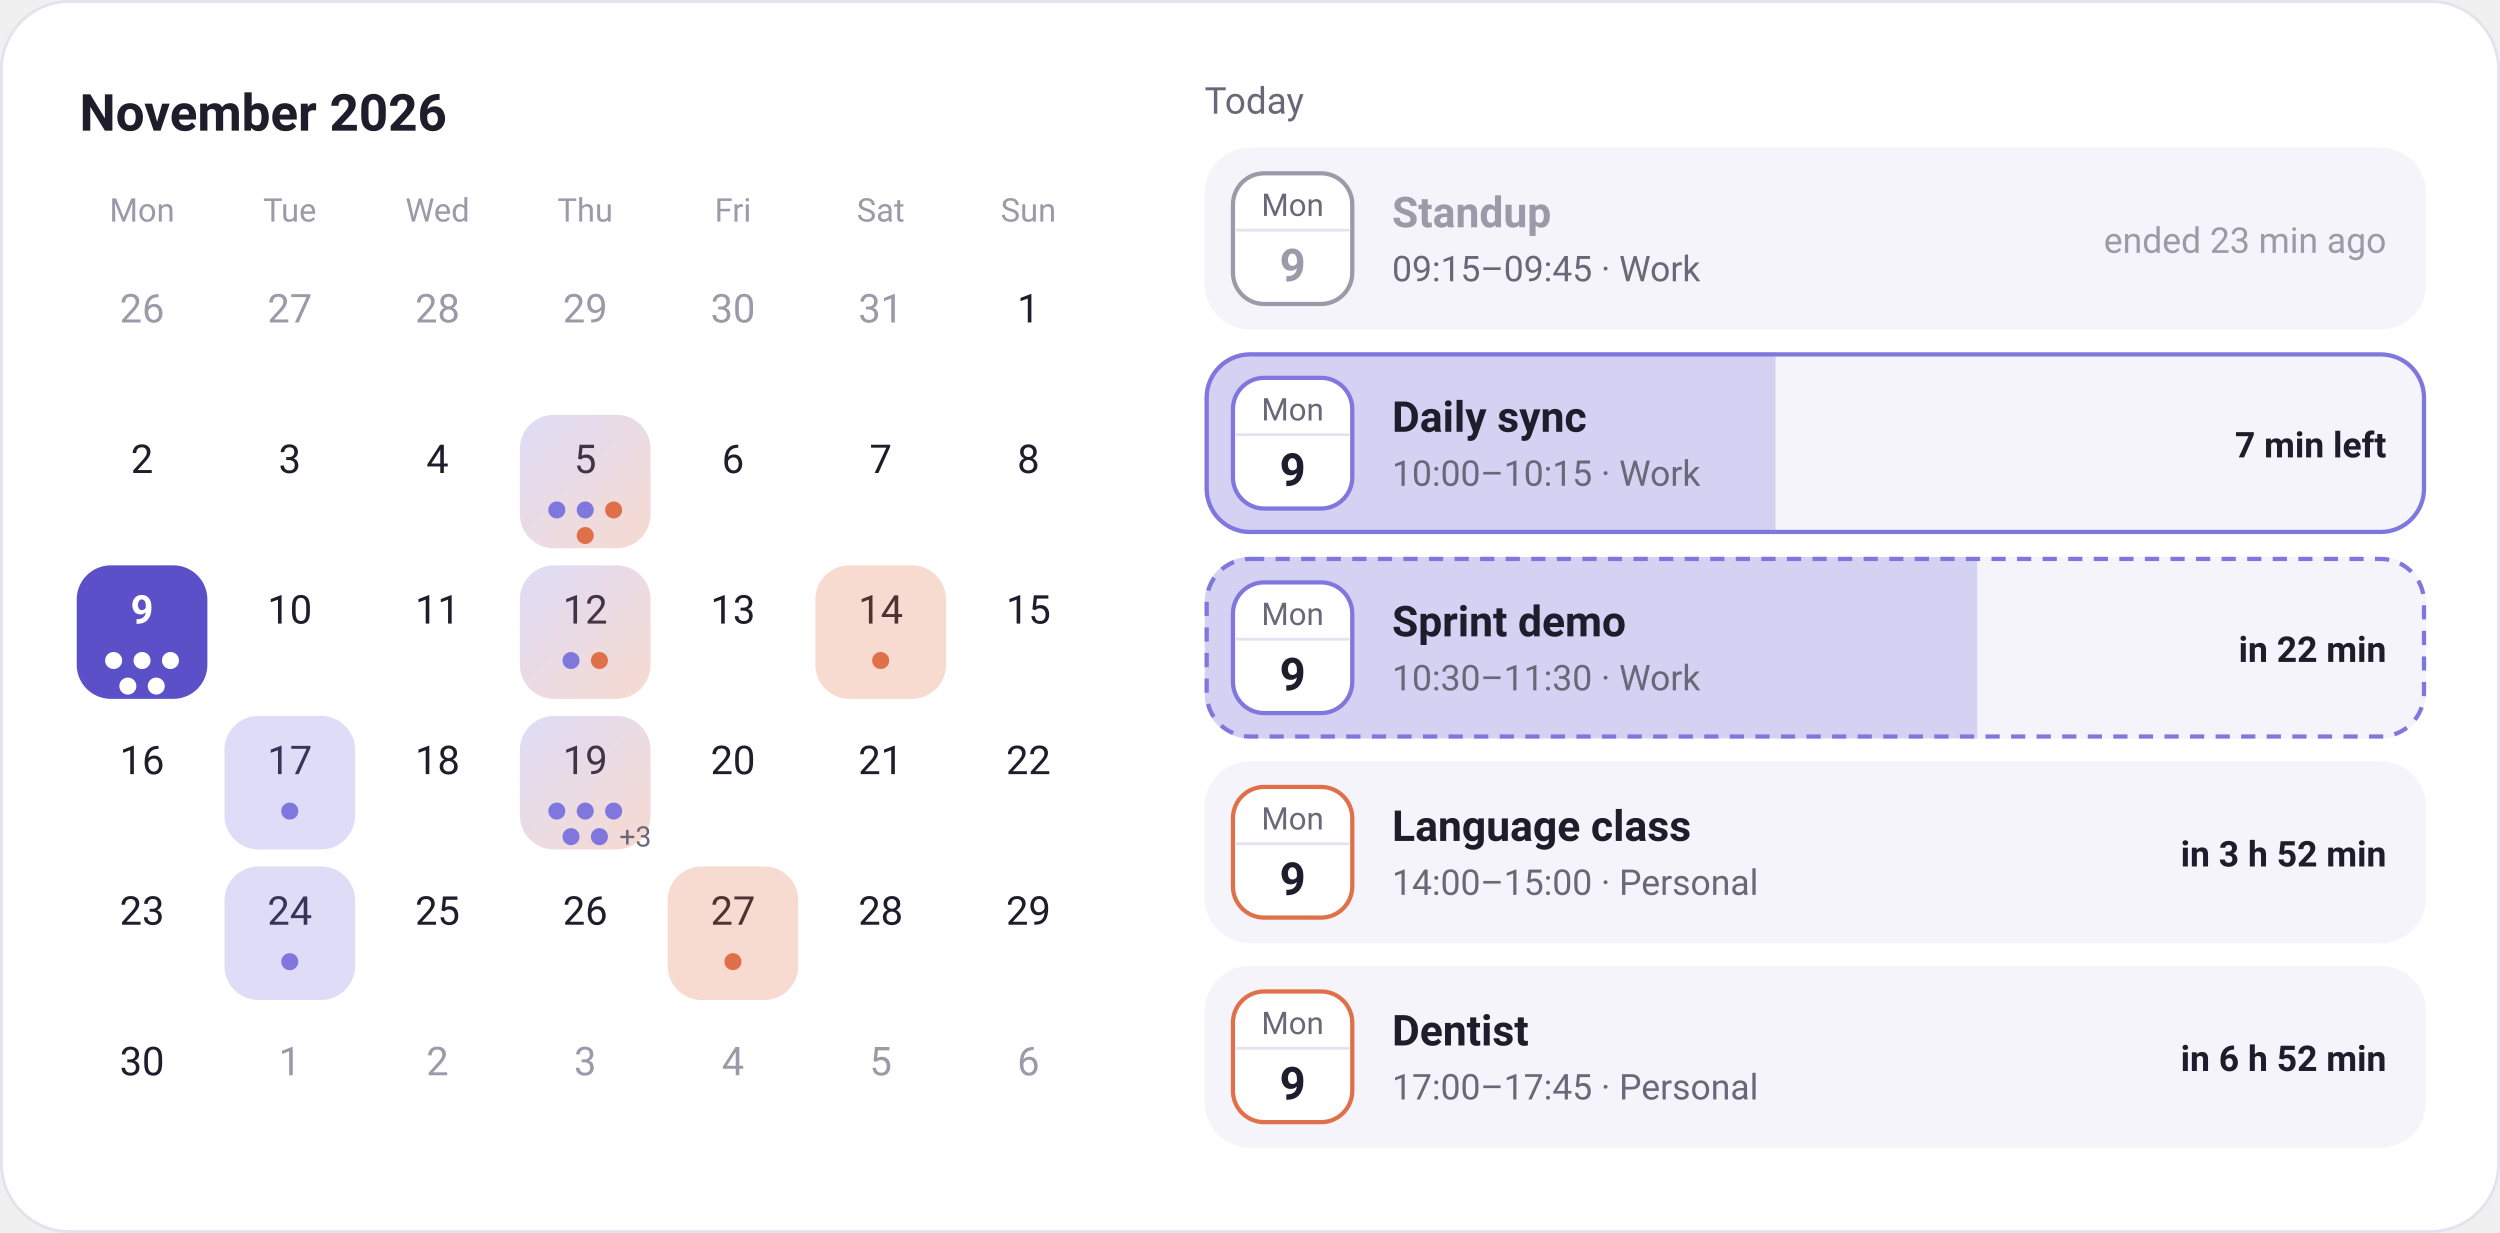
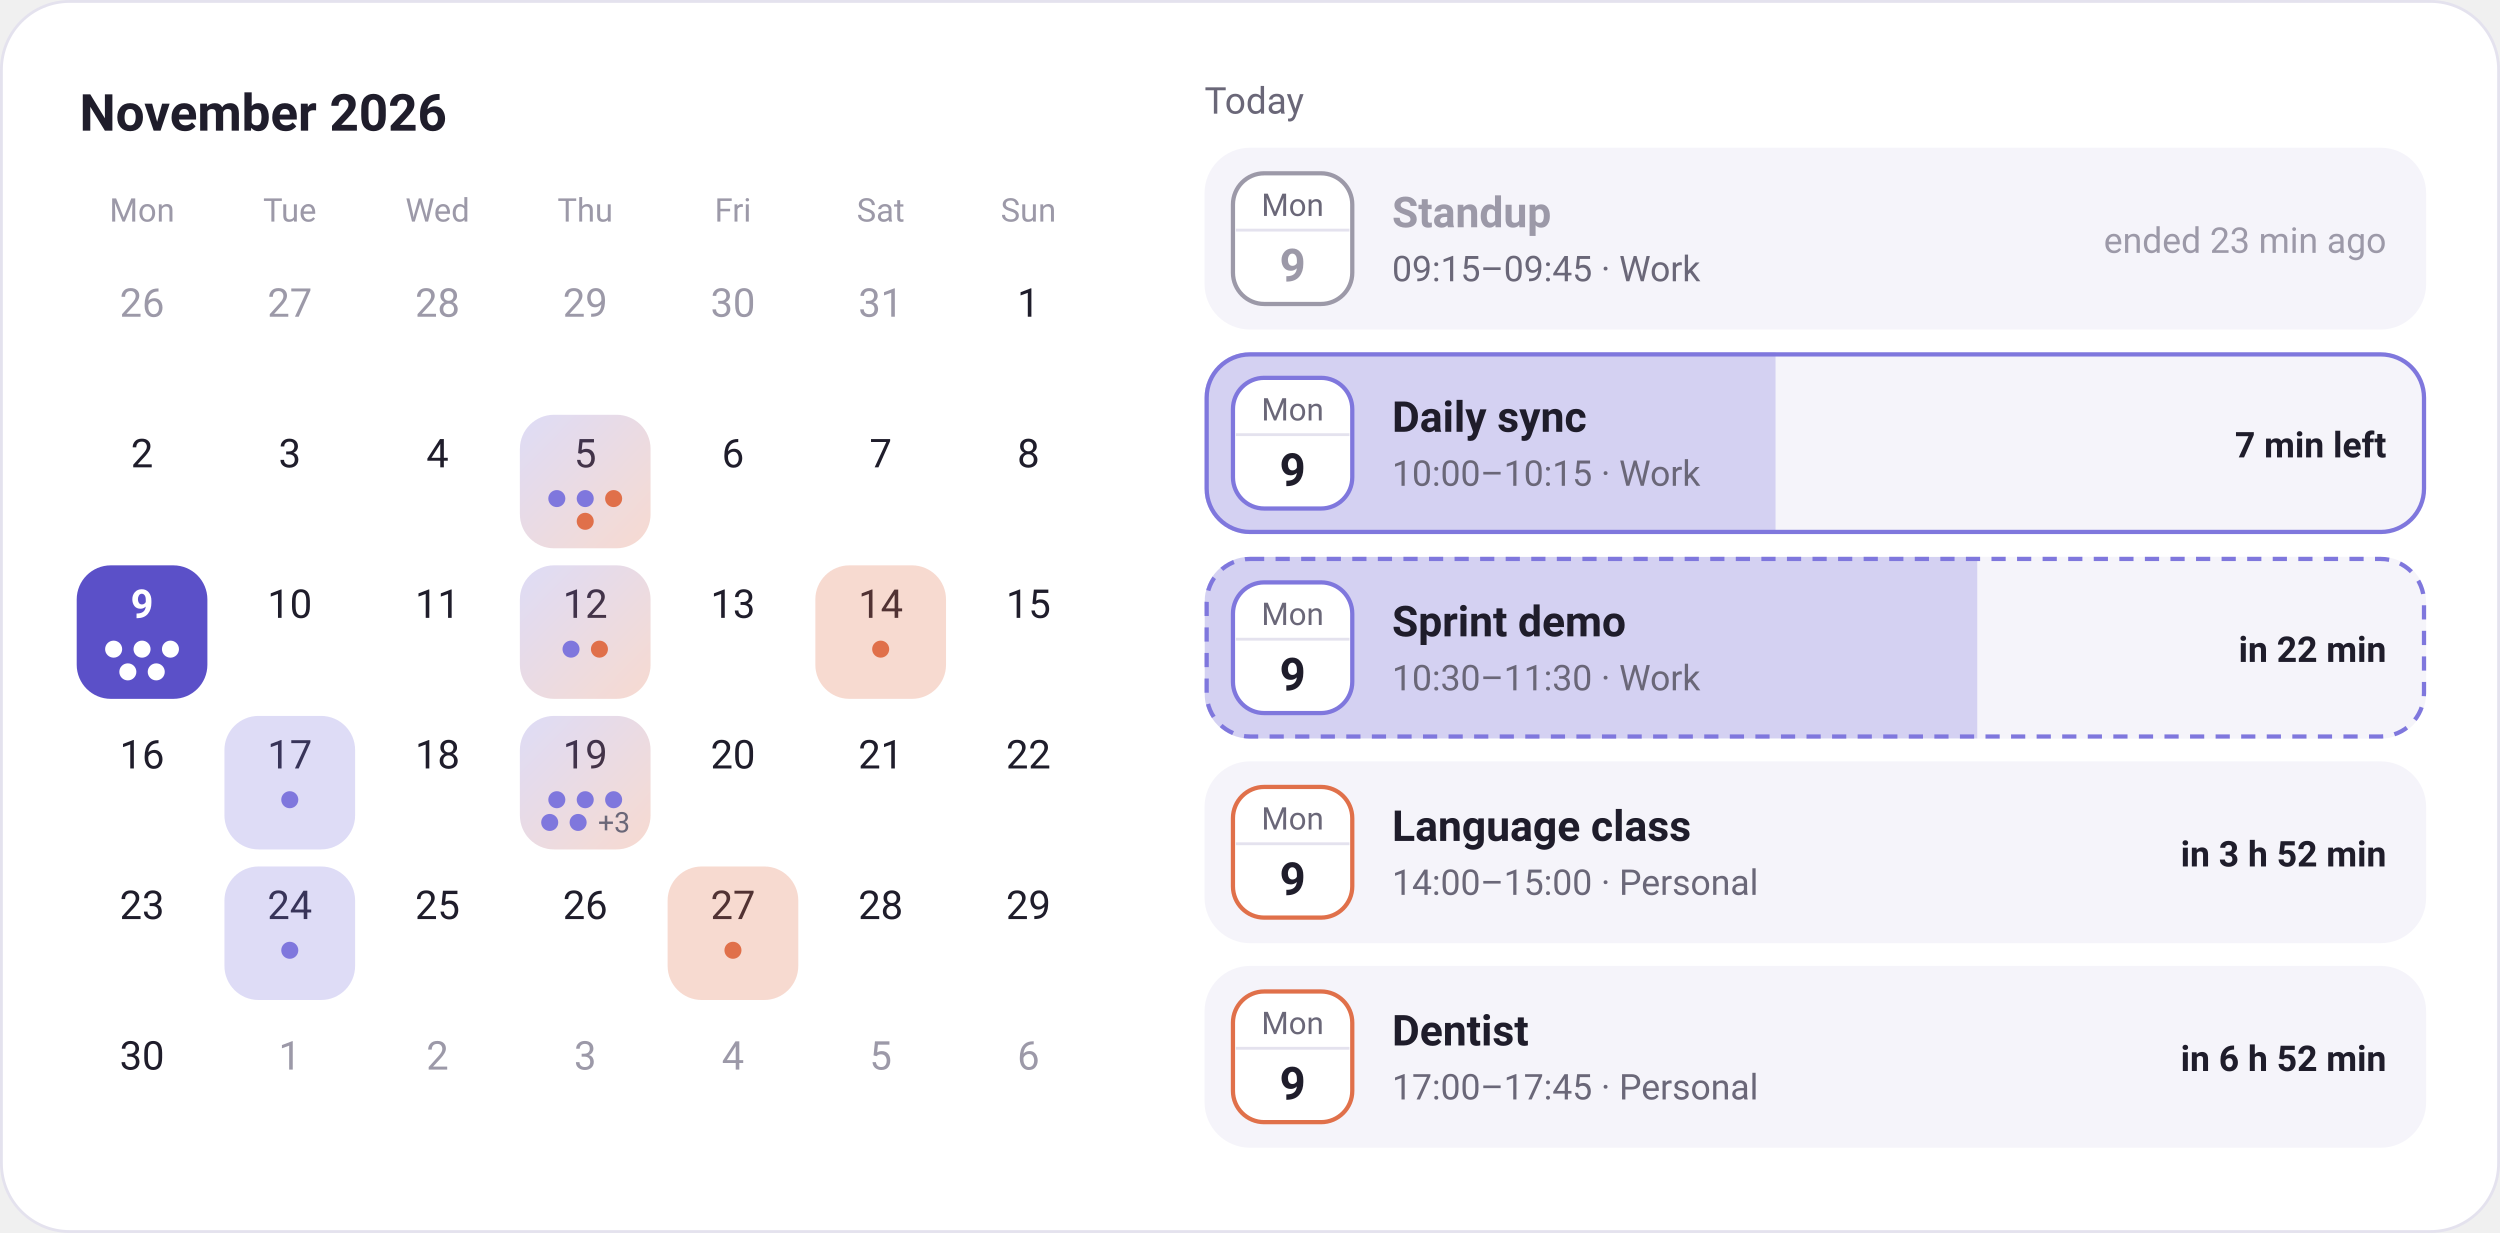
<svg xmlns="http://www.w3.org/2000/svg" width="880" height="434" viewBox="0 0 880 434" role="img" aria-label="Eventide card: month grid next to an agenda with a finished, a running and an upcoming event">
  <style>
  text { font-family: -apple-system, BlinkMacSystemFont, "Segoe UI", Roboto, Helvetica, Arial, sans-serif; }
  .card { fill: #FFFFFF; stroke: #E4E2EE; }
  .row { fill: #F5F4FA; }
  .tile { fill: #FFFFFF; }
  .rule { stroke: #E4E2EE; }
  .t1 { fill: #1F1D2B; }
  .t2 { fill: #6A6778; }
  .t3 { fill: #9C99A8; }
  .on { fill: #FFFFFF; }
  @media (prefers-color-scheme: dark) {
    .card { fill: #1C1B24; stroke: #33313F; }
    .row { fill: #272532; }
    .tile { fill: #1C1B24; }
    .rule { stroke: #3C3A49; }
    .t1 { fill: #F2F0F8; }
    .t2 { fill: #ABA8B8; }
    .t3 { fill: #7E7B8C; }
  }
</style>
  <rect x="0.5" y="0.5" width="879" height="433" rx="24" class="card" />
  <text x="28" y="46" class="t1" font-size="18" font-weight="600">November 2026</text>
  <text x="50" y="78" class="t3" font-size="11.5" text-anchor="middle">Mon</text>
  <text x="102" y="78" class="t3" font-size="11.5" text-anchor="middle">Tue</text>
  <text x="154" y="78" class="t3" font-size="11.5" text-anchor="middle">Wed</text>
  <text x="206" y="78" class="t3" font-size="11.5" text-anchor="middle">Thu</text>
  <text x="258" y="78" class="t3" font-size="11.5" text-anchor="middle">Fri</text>
  <text x="310" y="78" class="t3" font-size="11.5" text-anchor="middle">Sat</text>
  <text x="362" y="78" class="t3" font-size="11.5" text-anchor="middle">Sun</text>
-   <text x="50" y="113.5" class="t3" font-size="14" text-anchor="middle">26</text>
-   <text x="102" y="113.5" class="t3" font-size="14" text-anchor="middle">27</text>
-   <text x="154" y="113.5" class="t3" font-size="14" text-anchor="middle">28</text>
-   <text x="206" y="113.5" class="t3" font-size="14" text-anchor="middle">29</text>
-   <text x="258" y="113.5" class="t3" font-size="14" text-anchor="middle">30</text>
-   <text x="310" y="113.5" class="t3" font-size="14" text-anchor="middle">31</text>
-   <text x="362" y="113.5" class="t1" font-size="14" text-anchor="middle">1</text>
-   <text x="50" y="166.5" class="t1" font-size="14" text-anchor="middle">2</text>
-   <text x="102" y="166.5" class="t1" font-size="14" text-anchor="middle">3</text>
-   <text x="154" y="166.5" class="t1" font-size="14" text-anchor="middle">4</text>
-   <text x="206" y="166.5" class="t1" font-size="14" text-anchor="middle">5</text>
+   <text x="50" y="111.5" class="t3" font-size="14" text-anchor="middle">26</text>
+   <text x="102" y="111.5" class="t3" font-size="14" text-anchor="middle">27</text>
+   <text x="154" y="111.5" class="t3" font-size="14" text-anchor="middle">28</text>
+   <text x="206" y="111.5" class="t3" font-size="14" text-anchor="middle">29</text>
+   <text x="258" y="111.5" class="t3" font-size="14" text-anchor="middle">30</text>
+   <text x="310" y="111.5" class="t3" font-size="14" text-anchor="middle">31</text>
+   <text x="362" y="111.5" class="t1" font-size="14" text-anchor="middle">1</text>
+   <text x="50" y="164.5" class="t1" font-size="14" text-anchor="middle">2</text>
+   <text x="102" y="164.5" class="t1" font-size="14" text-anchor="middle">3</text>
+   <text x="154" y="164.5" class="t1" font-size="14" text-anchor="middle">4</text>
+   <text x="206" y="164.5" class="t1" font-size="14" text-anchor="middle">5</text>
  <linearGradient id="day-2026-11-05" x1="0" y1="0" x2="1" y2="1">
    <stop offset="0%" stop-color="#7F77DD" />
    <stop offset="100%" stop-color="#E0704A" />
  </linearGradient>
  <rect x="183" y="146" width="46" height="47" rx="12" fill="url(#day-2026-11-05)" opacity="0.26" />
-   <circle cx="196" cy="179.5" r="3" fill="#7F77DD" />
-   <circle cx="206" cy="179.5" r="3" fill="#7F77DD" />
-   <circle cx="216" cy="179.5" r="3" fill="#E0704A" />
-   <circle cx="206" cy="188.5" r="3" fill="#E0704A" />
-   <text x="258" y="166.5" class="t1" font-size="14" text-anchor="middle">6</text>
-   <text x="310" y="166.5" class="t1" font-size="14" text-anchor="middle">7</text>
-   <text x="362" y="166.5" class="t1" font-size="14" text-anchor="middle">8</text>
+   <circle cx="196" cy="175.5" r="3" fill="#7F77DD" />
+   <circle cx="206" cy="175.5" r="3" fill="#7F77DD" />
+   <circle cx="216" cy="175.5" r="3" fill="#E0704A" />
+   <circle cx="206" cy="183.5" r="3" fill="#E0704A" />
+   <text x="258" y="164.5" class="t1" font-size="14" text-anchor="middle">6</text>
+   <text x="310" y="164.5" class="t1" font-size="14" text-anchor="middle">7</text>
+   <text x="362" y="164.5" class="t1" font-size="14" text-anchor="middle">8</text>
  <rect x="27" y="199" width="46" height="47" rx="12" fill="#5B50C8" />
-   <text x="50" y="219.5" class="on" font-size="14" text-anchor="middle" font-weight="600">9</text>
-   <circle cx="40" cy="232.5" r="3" fill="#FFFFFF" />
-   <circle cx="50" cy="232.5" r="3" fill="#FFFFFF" />
-   <circle cx="60" cy="232.5" r="3" fill="#FFFFFF" />
-   <circle cx="45" cy="241.5" r="3" fill="#FFFFFF" />
-   <circle cx="55" cy="241.5" r="3" fill="#FFFFFF" />
-   <text x="102" y="219.5" class="t1" font-size="14" text-anchor="middle">10</text>
-   <text x="154" y="219.5" class="t1" font-size="14" text-anchor="middle">11</text>
-   <text x="206" y="219.5" class="t1" font-size="14" text-anchor="middle">12</text>
+   <text x="50" y="217.5" class="on" font-size="14" text-anchor="middle" font-weight="600">9</text>
+   <circle cx="40" cy="228.5" r="3" fill="#FFFFFF" />
+   <circle cx="50" cy="228.5" r="3" fill="#FFFFFF" />
+   <circle cx="60" cy="228.5" r="3" fill="#FFFFFF" />
+   <circle cx="45" cy="236.5" r="3" fill="#FFFFFF" />
+   <circle cx="55" cy="236.5" r="3" fill="#FFFFFF" />
+   <text x="102" y="217.5" class="t1" font-size="14" text-anchor="middle">10</text>
+   <text x="154" y="217.5" class="t1" font-size="14" text-anchor="middle">11</text>
+   <text x="206" y="217.5" class="t1" font-size="14" text-anchor="middle">12</text>
  <linearGradient id="day-2026-11-12" x1="0" y1="0" x2="1" y2="1">
    <stop offset="0%" stop-color="#7F77DD" />
    <stop offset="100%" stop-color="#E0704A" />
  </linearGradient>
  <rect x="183" y="199" width="46" height="47" rx="12" fill="url(#day-2026-11-12)" opacity="0.26" />
-   <circle cx="201" cy="232.5" r="3" fill="#7F77DD" />
-   <circle cx="211" cy="232.5" r="3" fill="#E0704A" />
-   <text x="258" y="219.5" class="t1" font-size="14" text-anchor="middle">13</text>
-   <text x="310" y="219.5" class="t1" font-size="14" text-anchor="middle">14</text>
+   <circle cx="201" cy="228.5" r="3" fill="#7F77DD" />
+   <circle cx="211" cy="228.5" r="3" fill="#E0704A" />
+   <text x="258" y="217.5" class="t1" font-size="14" text-anchor="middle">13</text>
+   <text x="310" y="217.5" class="t1" font-size="14" text-anchor="middle">14</text>
  <rect x="287" y="199" width="46" height="47" rx="12" fill="#E0704A" opacity="0.26" />
-   <circle cx="310" cy="232.5" r="3" fill="#E0704A" />
-   <text x="362" y="219.5" class="t1" font-size="14" text-anchor="middle">15</text>
-   <text x="50" y="272.5" class="t1" font-size="14" text-anchor="middle">16</text>
-   <text x="102" y="272.5" class="t1" font-size="14" text-anchor="middle">17</text>
+   <circle cx="310" cy="228.5" r="3" fill="#E0704A" />
+   <text x="362" y="217.5" class="t1" font-size="14" text-anchor="middle">15</text>
+   <text x="50" y="270.5" class="t1" font-size="14" text-anchor="middle">16</text>
+   <text x="102" y="270.5" class="t1" font-size="14" text-anchor="middle">17</text>
  <rect x="79" y="252" width="46" height="47" rx="12" fill="#7F77DD" opacity="0.26" />
-   <circle cx="102" cy="285.5" r="3" fill="#7F77DD" />
-   <text x="154" y="272.5" class="t1" font-size="14" text-anchor="middle">18</text>
-   <text x="206" y="272.5" class="t1" font-size="14" text-anchor="middle">19</text>
+   <circle cx="102" cy="281.5" r="3" fill="#7F77DD" />
+   <text x="154" y="270.5" class="t1" font-size="14" text-anchor="middle">18</text>
+   <text x="206" y="270.5" class="t1" font-size="14" text-anchor="middle">19</text>
  <linearGradient id="day-2026-11-19" x1="0" y1="0" x2="1" y2="1">
    <stop offset="0%" stop-color="#7F77DD" />
    <stop offset="100%" stop-color="#E0704A" />
  </linearGradient>
  <rect x="183" y="252" width="46" height="47" rx="12" fill="url(#day-2026-11-19)" opacity="0.26" />
-   <circle cx="196" cy="285.5" r="3" fill="#7F77DD" />
-   <circle cx="206" cy="285.5" r="3" fill="#7F77DD" />
-   <circle cx="216" cy="285.5" r="3" fill="#7F77DD" />
-   <circle cx="201" cy="294.5" r="3" fill="#7F77DD" />
-   <circle cx="211" cy="294.5" r="3" fill="#7F77DD" />
-   <text x="218" y="298" class="t2" font-size="10">+3</text>
-   <text x="258" y="272.5" class="t1" font-size="14" text-anchor="middle">20</text>
-   <text x="310" y="272.5" class="t1" font-size="14" text-anchor="middle">21</text>
-   <text x="362" y="272.5" class="t1" font-size="14" text-anchor="middle">22</text>
-   <text x="50" y="325.5" class="t1" font-size="14" text-anchor="middle">23</text>
-   <text x="102" y="325.5" class="t1" font-size="14" text-anchor="middle">24</text>
+   <circle cx="196" cy="281.5" r="3" fill="#7F77DD" />
+   <circle cx="206" cy="281.5" r="3" fill="#7F77DD" />
+   <circle cx="216" cy="281.5" r="3" fill="#7F77DD" />
+   <circle cx="193.5" cy="289.5" r="3" fill="#7F77DD" />
+   <circle cx="203.5" cy="289.5" r="3" fill="#7F77DD" />
+   <text x="210.5" y="293" class="t2" font-size="10">+3</text>
+   <text x="258" y="270.5" class="t1" font-size="14" text-anchor="middle">20</text>
+   <text x="310" y="270.5" class="t1" font-size="14" text-anchor="middle">21</text>
+   <text x="362" y="270.5" class="t1" font-size="14" text-anchor="middle">22</text>
+   <text x="50" y="323.5" class="t1" font-size="14" text-anchor="middle">23</text>
+   <text x="102" y="323.5" class="t1" font-size="14" text-anchor="middle">24</text>
  <rect x="79" y="305" width="46" height="47" rx="12" fill="#7F77DD" opacity="0.26" />
-   <circle cx="102" cy="338.5" r="3" fill="#7F77DD" />
-   <text x="154" y="325.5" class="t1" font-size="14" text-anchor="middle">25</text>
-   <text x="206" y="325.5" class="t1" font-size="14" text-anchor="middle">26</text>
-   <text x="258" y="325.5" class="t1" font-size="14" text-anchor="middle">27</text>
+   <circle cx="102" cy="334.5" r="3" fill="#7F77DD" />
+   <text x="154" y="323.5" class="t1" font-size="14" text-anchor="middle">25</text>
+   <text x="206" y="323.5" class="t1" font-size="14" text-anchor="middle">26</text>
+   <text x="258" y="323.5" class="t1" font-size="14" text-anchor="middle">27</text>
  <rect x="235" y="305" width="46" height="47" rx="12" fill="#E0704A" opacity="0.26" />
-   <circle cx="258" cy="338.5" r="3" fill="#E0704A" />
-   <text x="310" y="325.5" class="t1" font-size="14" text-anchor="middle">28</text>
-   <text x="362" y="325.5" class="t1" font-size="14" text-anchor="middle">29</text>
-   <text x="50" y="378.5" class="t1" font-size="14" text-anchor="middle">30</text>
-   <text x="102" y="378.5" class="t3" font-size="14" text-anchor="middle">1</text>
-   <text x="154" y="378.5" class="t3" font-size="14" text-anchor="middle">2</text>
-   <text x="206" y="378.5" class="t3" font-size="14" text-anchor="middle">3</text>
-   <text x="258" y="378.5" class="t3" font-size="14" text-anchor="middle">4</text>
-   <text x="310" y="378.5" class="t3" font-size="14" text-anchor="middle">5</text>
-   <text x="362" y="378.5" class="t3" font-size="14" text-anchor="middle">6</text>
+   <circle cx="258" cy="334.5" r="3" fill="#E0704A" />
+   <text x="310" y="323.5" class="t1" font-size="14" text-anchor="middle">28</text>
+   <text x="362" y="323.5" class="t1" font-size="14" text-anchor="middle">29</text>
+   <text x="50" y="376.5" class="t1" font-size="14" text-anchor="middle">30</text>
+   <text x="102" y="376.5" class="t3" font-size="14" text-anchor="middle">1</text>
+   <text x="154" y="376.5" class="t3" font-size="14" text-anchor="middle">2</text>
+   <text x="206" y="376.5" class="t3" font-size="14" text-anchor="middle">3</text>
+   <text x="258" y="376.5" class="t3" font-size="14" text-anchor="middle">4</text>
+   <text x="310" y="376.5" class="t3" font-size="14" text-anchor="middle">5</text>
+   <text x="362" y="376.5" class="t3" font-size="14" text-anchor="middle">6</text>
  <text x="424" y="40" class="t2" font-size="13">Today</text>
  <clipPath id="row0">
    <rect x="424" y="52" width="430" height="64" rx="16" />
  </clipPath>
  <rect x="424" y="52" width="430" height="64" rx="16" class="row" />
  <rect x="434" y="61" width="42" height="46" rx="11" class="tile" stroke="#9C99A8" stroke-width="1.5" />
  <text x="455" y="76" class="t2" font-size="11" text-anchor="middle">Mon</text>
  <line x1="435" x2="475" y1="81" y2="81" class="rule" />
  <text x="455" y="99" class="t3" font-size="16" text-anchor="middle" font-weight="600">9</text>
  <text x="490" y="80" class="t3" font-size="15" font-weight="600">Standup</text>
  <text x="490" y="99" class="t2" font-size="12.5">09:15–09:45 · Work</text>
  <text x="840" y="89" class="t3" font-size="12.5" text-anchor="end" font-weight="400">ended 23 min ago</text>
  <clipPath id="row1">
    <rect x="424" y="124" width="430" height="64" rx="16" />
  </clipPath>
  <rect x="424" y="124" width="430" height="64" rx="16" class="row" />
  <rect x="424" y="124" width="201" height="64" fill="#7F77DD" opacity="0.28" clip-path="url(#row1)" />
  <rect x="424.75" y="124.75" width="428.5" height="62.5" rx="15.25" fill="none" stroke="#7F77DD" stroke-width="1.5" />
  <rect x="434" y="133" width="42" height="46" rx="11" class="tile" stroke="#7F77DD" stroke-width="1.5" />
  <text x="455" y="148" class="t2" font-size="11" text-anchor="middle">Mon</text>
  <line x1="435" x2="475" y1="153" y2="153" class="rule" />
  <text x="455" y="171" class="t1" font-size="16" text-anchor="middle" font-weight="600">9</text>
  <text x="490" y="152" class="t1" font-size="15" font-weight="600">Daily sync</text>
  <text x="490" y="171" class="t2" font-size="12.5">10:00–10:15 · Work</text>
  <text x="840" y="161" class="t1" font-size="12.5" text-anchor="end" font-weight="600">7 min left</text>
  <clipPath id="row2">
    <rect x="424" y="196" width="430" height="64" rx="16" />
  </clipPath>
  <rect x="424" y="196" width="430" height="64" rx="16" class="row" />
  <rect x="424" y="196" width="272" height="64" fill="#7F77DD" opacity="0.28" clip-path="url(#row2)" />
  <rect x="424.75" y="196.75" width="428.5" height="62.5" rx="15.25" fill="none" stroke="#7F77DD" stroke-width="1.5" stroke-dasharray="5 4" />
  <rect x="434" y="205" width="42" height="46" rx="11" class="tile" stroke="#7F77DD" stroke-width="1.5" />
  <text x="455" y="220" class="t2" font-size="11" text-anchor="middle">Mon</text>
  <line x1="435" x2="475" y1="225" y2="225" class="rule" />
  <text x="455" y="243" class="t1" font-size="16" text-anchor="middle" font-weight="600">9</text>
  <text x="490" y="224" class="t1" font-size="15" font-weight="600">Sprint demo</text>
  <text x="490" y="243" class="t2" font-size="12.5">10:30–11:30 · Work</text>
  <text x="840" y="233" class="t1" font-size="12.5" text-anchor="end" font-weight="600">in 22 min</text>
  <clipPath id="row3">
    <rect x="424" y="268" width="430" height="64" rx="16" />
  </clipPath>
  <rect x="424" y="268" width="430" height="64" rx="16" class="row" />
  <rect x="434" y="277" width="42" height="46" rx="11" class="tile" stroke="#E0704A" stroke-width="1.5" />
  <text x="455" y="292" class="t2" font-size="11" text-anchor="middle">Mon</text>
  <line x1="435" x2="475" y1="297" y2="297" class="rule" />
  <text x="455" y="315" class="t1" font-size="16" text-anchor="middle" font-weight="600">9</text>
  <text x="490" y="296" class="t1" font-size="15" font-weight="600">Language class</text>
  <text x="490" y="315" class="t2" font-size="12.5">14:00–15:00 · Personal</text>
  <text x="840" y="305" class="t1" font-size="12.5" text-anchor="end" font-weight="600">in 3 h 52 min</text>
  <clipPath id="row4">
    <rect x="424" y="340" width="430" height="64" rx="16" />
  </clipPath>
  <rect x="424" y="340" width="430" height="64" rx="16" class="row" />
  <rect x="434" y="349" width="42" height="46" rx="11" class="tile" stroke="#E0704A" stroke-width="1.5" />
  <text x="455" y="364" class="t2" font-size="11" text-anchor="middle">Mon</text>
  <line x1="435" x2="475" y1="369" y2="369" class="rule" />
  <text x="455" y="387" class="t1" font-size="16" text-anchor="middle" font-weight="600">9</text>
  <text x="490" y="368" class="t1" font-size="15" font-weight="600">Dentist</text>
  <text x="490" y="387" class="t2" font-size="12.5">17:00–17:45 · Personal</text>
  <text x="840" y="377" class="t1" font-size="12.5" text-anchor="end" font-weight="600">in 6 h 52 min</text>
</svg>
